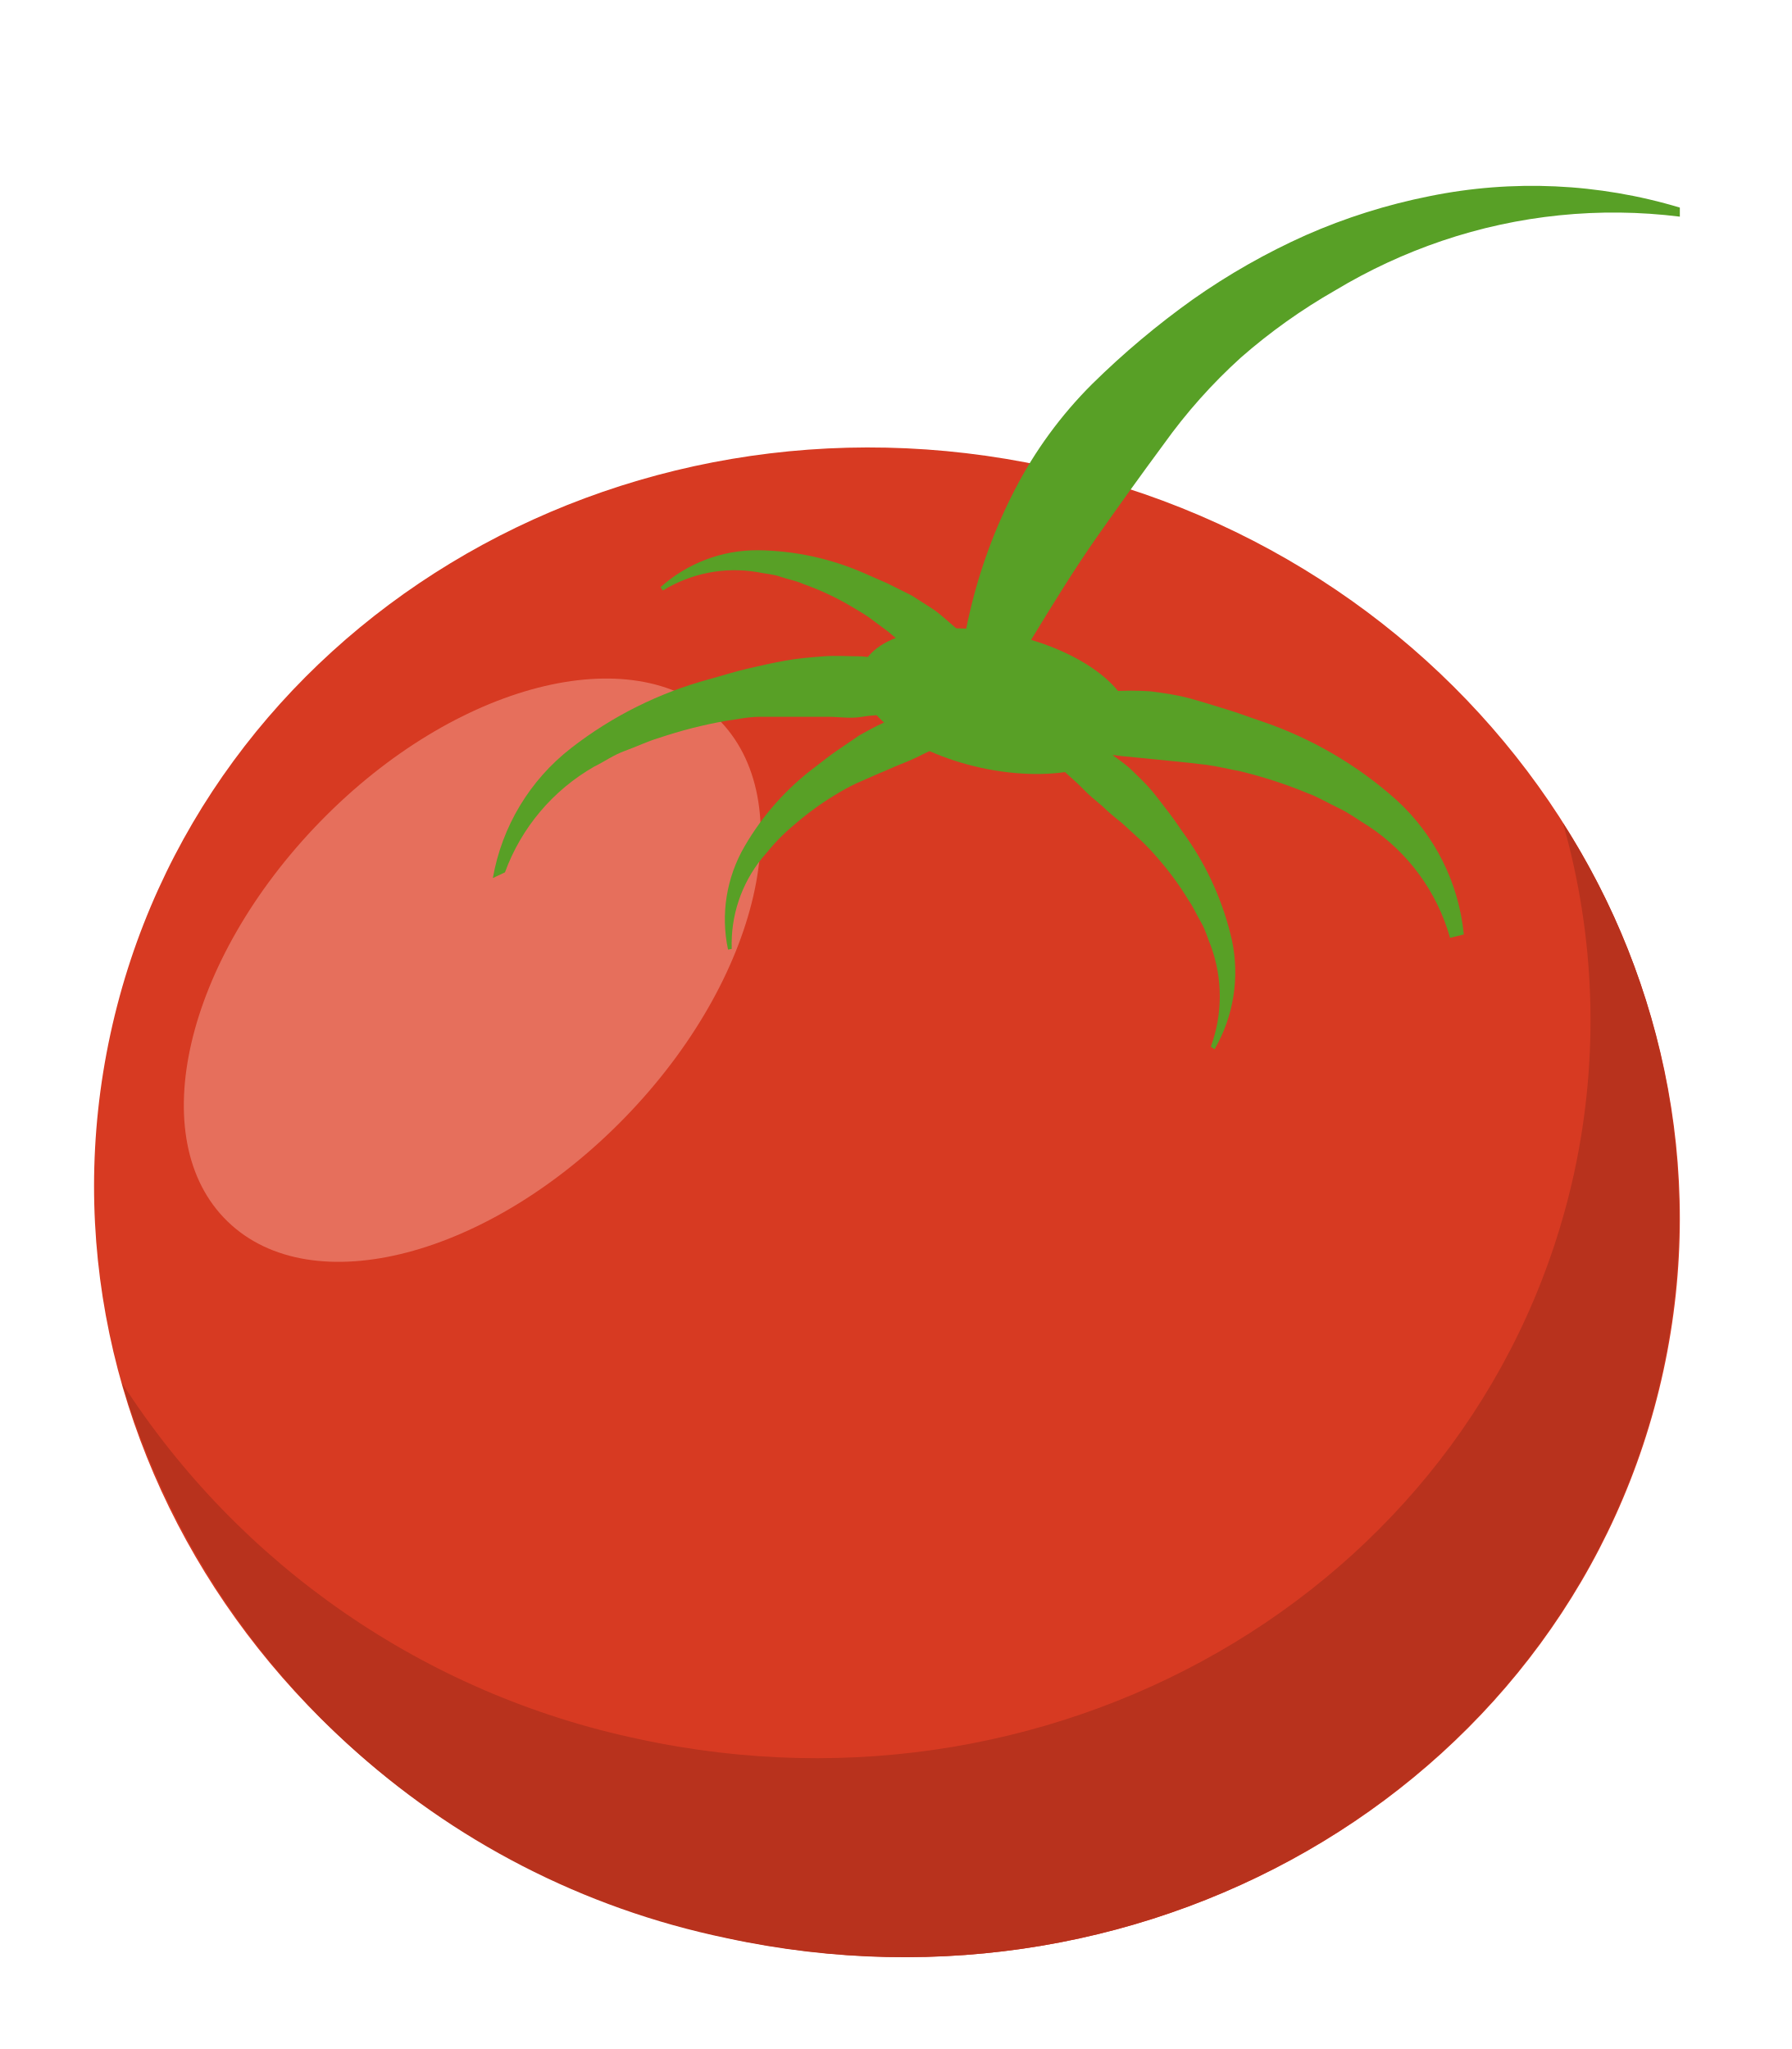
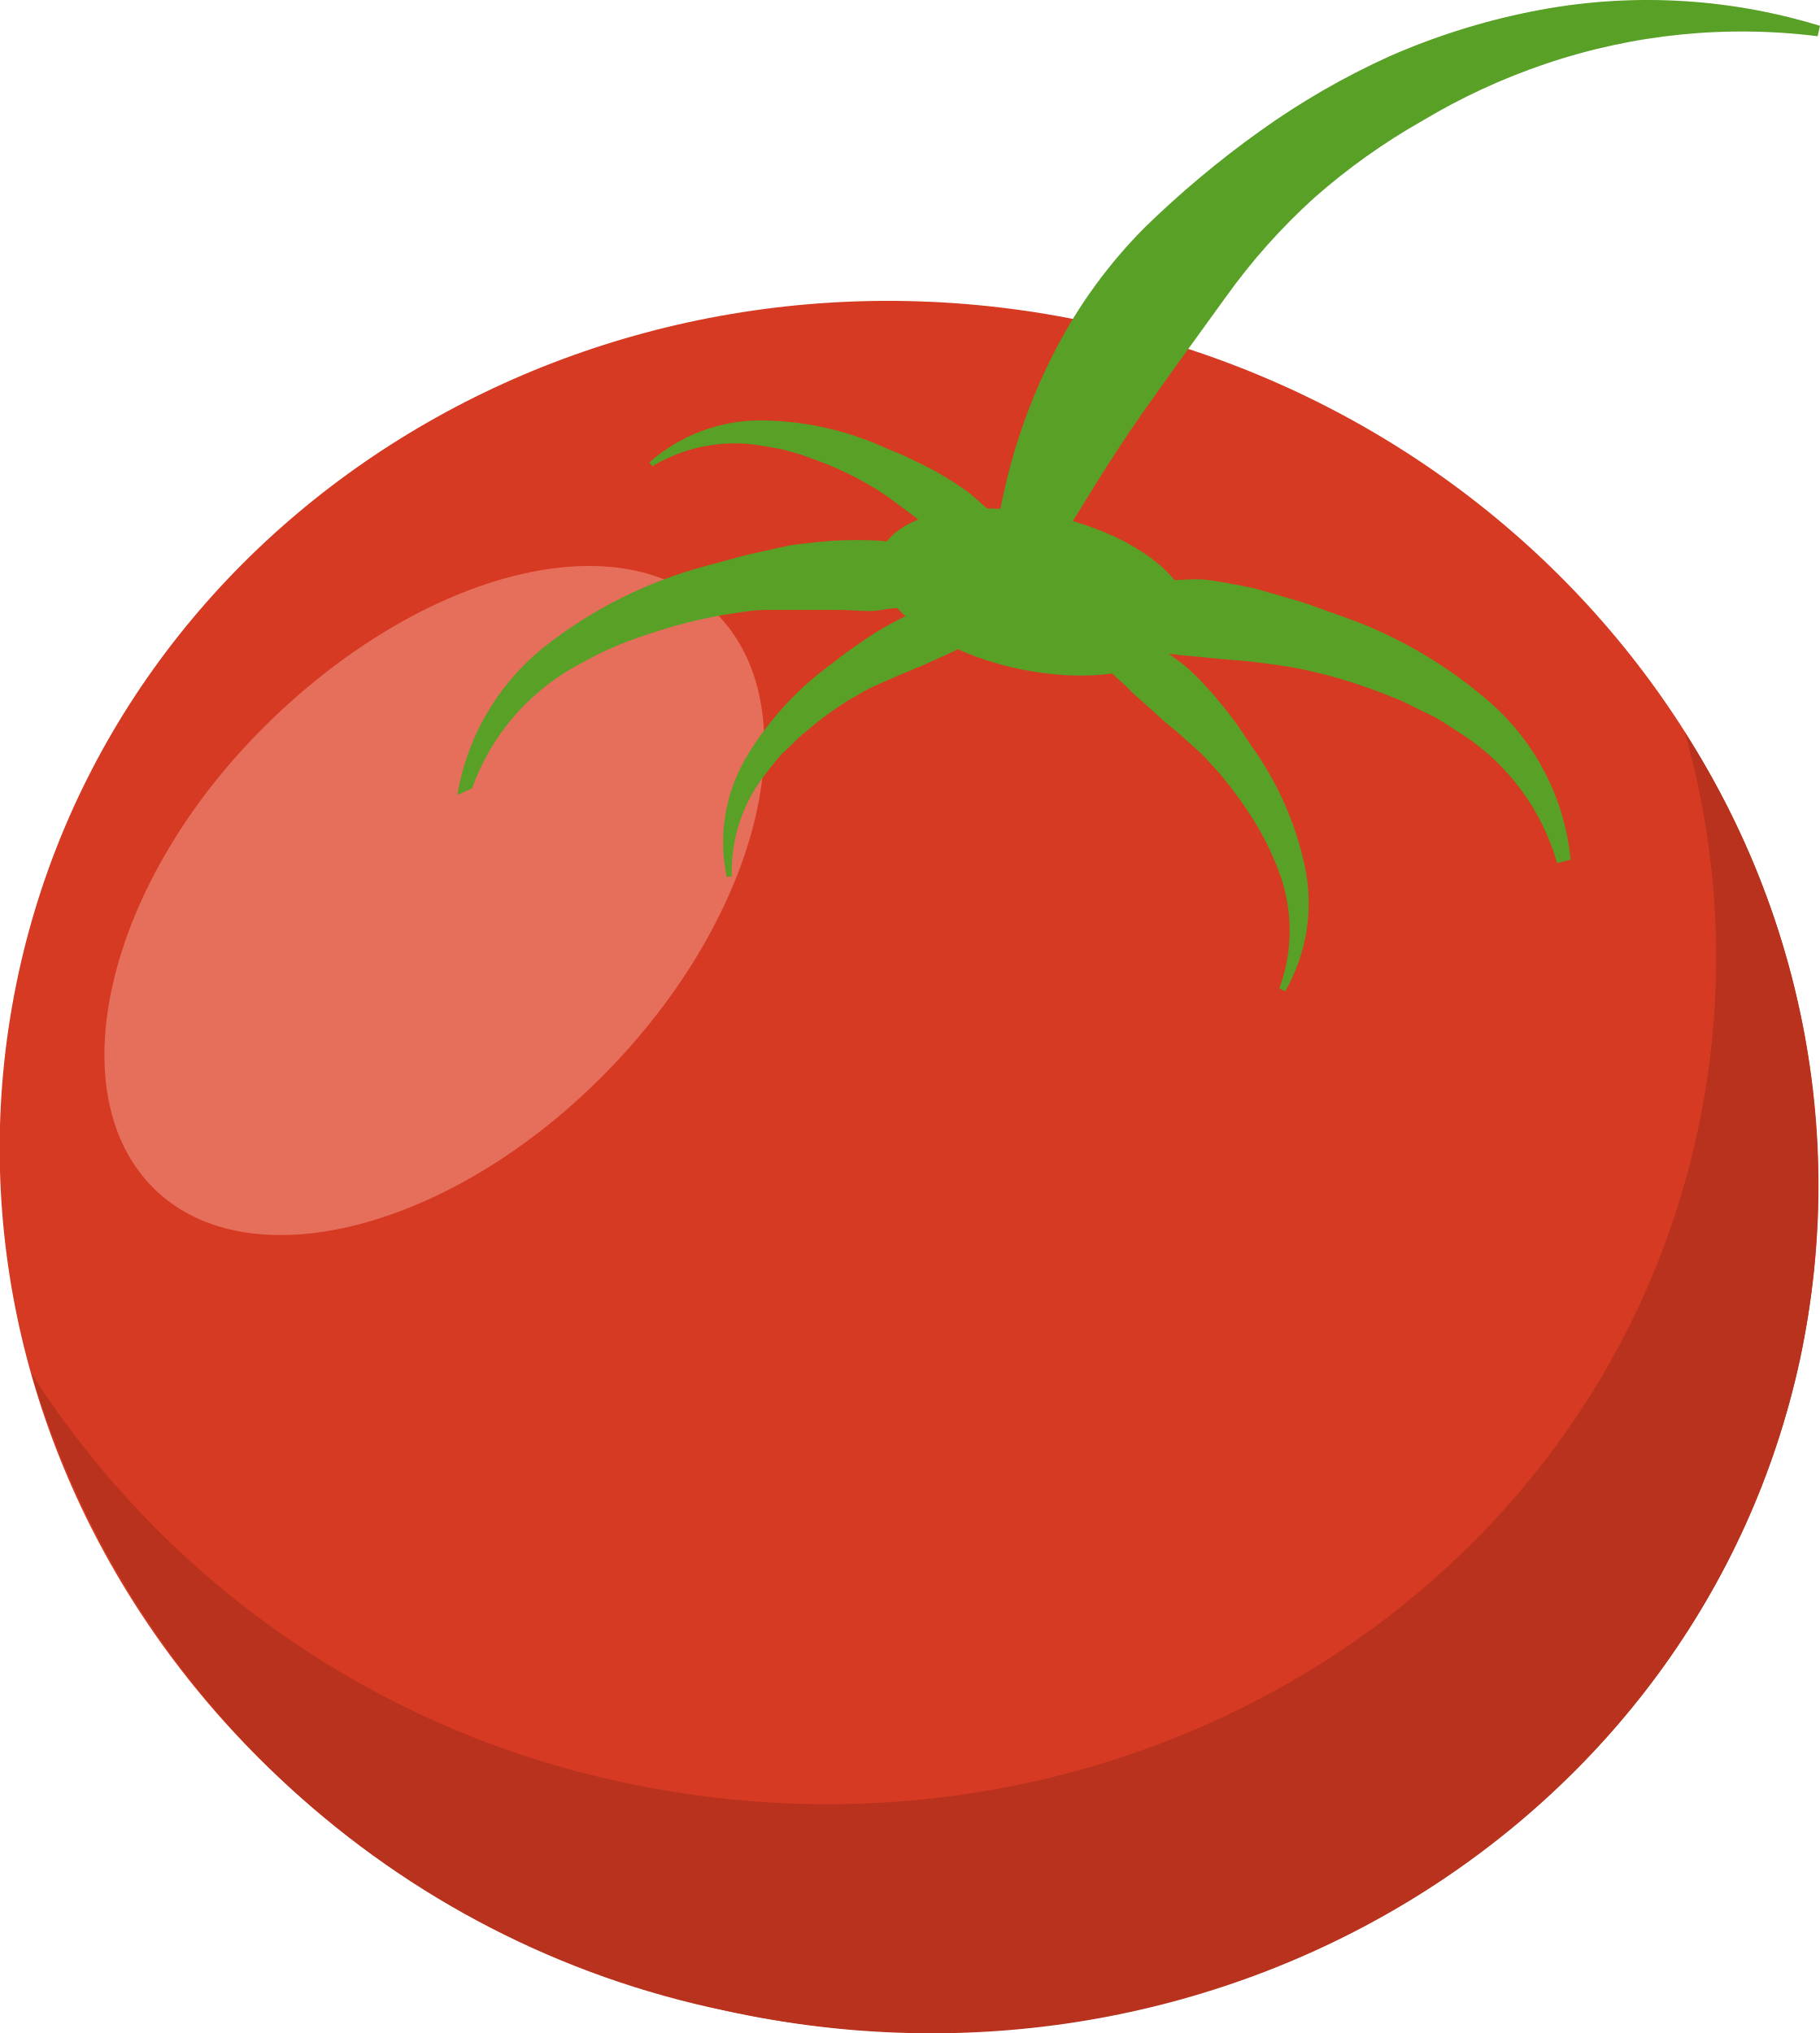
- <svg xmlns="http://www.w3.org/2000/svg" id="Layer_1" data-name="Layer 1" viewBox="0 0 53.33 61">
+ <svg xmlns="http://www.w3.org/2000/svg" viewBox="0 0 47.23 52.76">
  <defs>
    <style>.cls-1{fill:#d73a22;}.cls-2{fill:#b8321d;}.cls-3{fill:#e66f5c;}.cls-4{fill:#58a026;}</style>
  </defs>
-   <ellipse class="cls-1" cx="26.4" cy="35.8" rx="22.41" ry="23.65" transform="translate(-14.18 54.01) rotate(-77.77)" />
-   <path class="cls-2" d="M46.52,24.5a21.42,21.42,0,0,1,.34,10.39C44.23,47,31.76,54.54,19,51.77A24.2,24.2,0,0,1,3.63,41.17a23.81,23.81,0,0,0,18,16.53c12.77,2.76,25.24-4.8,27.86-16.89A21.67,21.67,0,0,0,46.52,24.5Z" />
-   <path class="cls-3" d="M21.35,21.38c2.5,2.44,1.27,7.76-2.76,11.9S9.28,38.8,6.77,36.36,5.5,28.6,9.53,24.46,18.84,19,21.35,21.38Z" />
-   <path class="cls-4" d="M14.67,26.14A6.27,6.27,0,0,1,17,22.27a11.67,11.67,0,0,1,4.11-2.05c.37-.1.74-.22,1.12-.31s.75-.17,1.13-.24.76-.1,1.14-.13.77,0,1.15,0a11.16,11.16,0,0,1,1.14.16,7.18,7.18,0,0,1,1.11.27,8.78,8.78,0,0,1,2.11.92l0,.18c-.78.13-1.5.15-2.22.21l-.54,0-.53,0c-.36,0-.71,0-1.06.06s-.69,0-1,0-.69,0-1,0-.7,0-1.05,0-.69.08-1,.12a13.57,13.57,0,0,0-2,.51c-.34.1-.64.25-1,.38s-.61.32-.92.47a6,6,0,0,0-2.66,3.15Z" />
-   <path class="cls-4" d="M43.57,27.82a6.24,6.24,0,0,0-2-4,11.6,11.6,0,0,0-4-2.34c-.36-.12-.72-.26-1.09-.37s-.73-.23-1.11-.33-.75-.15-1.13-.2a8.85,8.85,0,0,0-1.15,0,8.74,8.74,0,0,0-1.14.08,6.2,6.2,0,0,0-1.13.19,8.65,8.65,0,0,0-2.17.77l0,.18c.76.19,1.48.25,2.2.36l.54.07.52.08c.35.05.71.07,1,.13s.69.09,1,.12.69.07,1,.1.69.07,1,.11.68.13,1,.19a13.49,13.49,0,0,1,2,.65c.33.12.62.3.94.45s.59.36.89.54a5.89,5.89,0,0,1,2.42,3.32Z" />
-   <path class="cls-4" d="M36.15,31.24A4.58,4.58,0,0,0,36.67,28a8.7,8.7,0,0,0-1.36-3.08c-.17-.23-.32-.47-.49-.69s-.34-.45-.52-.67-.39-.41-.59-.61-.44-.35-.66-.52a7.71,7.71,0,0,0-.72-.44,4.86,4.86,0,0,0-.76-.37A6.23,6.23,0,0,0,30,21.13l-.07.12c.38.44.78.79,1.16,1.16l.29.27.28.27c.19.18.39.34.57.53s.38.35.57.51a6.93,6.93,0,0,0,.58.5l.57.52a6.76,6.76,0,0,1,.52.55,8.8,8.8,0,0,1,.9,1.23c.15.21.25.45.38.67s.19.46.29.7a4.35,4.35,0,0,1,0,3Z" />
-   <path class="cls-4" d="M21.67,28.27a4.32,4.32,0,0,1,.49-3.07,7.92,7.92,0,0,1,2.12-2.38c.21-.16.42-.33.64-.48l.66-.45c.23-.13.47-.26.71-.37s.49-.19.75-.28.51-.13.77-.19a5.17,5.17,0,0,1,.79-.1,5.67,5.67,0,0,1,1.59.05l0,.12c-.47.29-.93.48-1.38.71l-.34.15-.33.16c-.22.12-.45.2-.66.31s-.44.21-.67.3-.43.19-.66.28l-.66.29a6.54,6.54,0,0,0-.64.35,8.71,8.71,0,0,0-1.17.85,6,6,0,0,0-.53.49c-.17.17-.31.36-.47.54a4.06,4.06,0,0,0-.9,2.7Z" />
-   <path class="cls-4" d="M19.66,17.48a4.31,4.31,0,0,1,2.91-1.1,8.13,8.13,0,0,1,3.12.67l.73.32.72.36.67.43c.22.16.41.34.61.51s.37.39.55.58a5.82,5.82,0,0,1,.48.63,6.12,6.12,0,0,1,.74,1.41l-.1.08c-.47-.26-.87-.57-1.29-.85a3.3,3.3,0,0,1-.3-.22l-.31-.2c-.2-.14-.39-.3-.6-.43L27,19.24a6.17,6.17,0,0,1-.57-.44l-.58-.43c-.2-.14-.41-.25-.62-.38a8.14,8.14,0,0,0-1.31-.6c-.22-.1-.46-.14-.69-.22s-.47-.09-.7-.14a4.08,4.08,0,0,0-2.8.55Z" />
-   <path class="cls-4" d="M33.65,21.75c-.23,1.09-2.22,1.59-4.44,1.11S25.38,21.1,25.62,20s2.23-1.59,4.45-1.11S33.89,20.65,33.65,21.75Z" />
-   <path class="cls-4" d="M28.59,22.1a11.87,11.87,0,0,1,.27-3.85,15.62,15.62,0,0,1,1.34-3.66,12.59,12.59,0,0,1,2.31-3.16,24.72,24.72,0,0,1,3-2.52A20.08,20.08,0,0,1,38.87,7a17.68,17.68,0,0,1,3.68-1.16A15.28,15.28,0,0,1,50,6.18L50,6.45a15.92,15.92,0,0,0-7.08.72,16.32,16.32,0,0,0-3.17,1.47,17.24,17.24,0,0,0-2.81,2,16.08,16.08,0,0,0-2.3,2.58c-.68.92-1.34,1.84-2,2.78S31.33,18,30.72,19s-1.2,2.08-1.86,3.18Z" />
+   <g id="Layer_2" data-name="Layer 2">
+     <g id="Layer_1-2" data-name="Layer 1">
+       <ellipse class="cls-1" cx="23.6" cy="30.28" rx="22.41" ry="23.65" transform="translate(-11 46.93) rotate(-77.77)" />
+       <path class="cls-2" d="M43.72,19a21.38,21.38,0,0,1,.33,10.38C41.43,41.47,29,49,16.19,46.26A24.17,24.17,0,0,1,.82,35.65a23.79,23.79,0,0,0,18,16.53C31.61,55,44.08,47.39,46.71,35.29A21.74,21.74,0,0,0,43.72,19Z" />
+       <path class="cls-3" d="M18.54,15.87c2.5,2.43,1.27,7.76-2.75,11.9S6.47,33.28,4,30.85,2.7,23.09,6.72,19,16,13.43,18.54,15.87Z" />
+       <path class="cls-4" d="M11.87,20.63a6.23,6.23,0,0,1,2.29-3.87,11.61,11.61,0,0,1,4.11-2.06l1.11-.3,1.13-.25c.38-.05.76-.09,1.15-.12a11.11,11.11,0,0,1,1.15,0,10.6,10.6,0,0,1,1.13.16,7.3,7.3,0,0,1,1.12.27,8.33,8.33,0,0,1,2.1.92l0,.18c-.77.13-1.5.15-2.22.21l-.54,0-.53,0c-.35,0-.7,0-1,.06s-.7,0-1.05,0-.69,0-1,0-.69,0-1,0-.69.08-1,.12a12.71,12.71,0,0,0-2,.51,8.85,8.85,0,0,0-1,.38c-.32.13-.61.31-.92.47a5.9,5.9,0,0,0-2.65,3.15Z" />
+       <path class="cls-4" d="M40.76,22.31a6.23,6.23,0,0,0-2-4,11.7,11.7,0,0,0-4-2.34c-.36-.12-.72-.27-1.09-.38l-1.11-.32c-.38-.08-.75-.15-1.14-.21s-.76,0-1.14,0a10.92,10.92,0,0,0-1.15.08,7.44,7.44,0,0,0-1.13.2,9,9,0,0,0-2.16.76l0,.19c.76.18,1.48.25,2.2.36l.53.07.53.08c.35.05.7.06,1.05.13s.69.09,1,.12.69.07,1,.09.69.08,1,.12a9.3,9.3,0,0,1,1,.19,13.36,13.36,0,0,1,2,.65c.33.12.63.3.94.44s.59.36.89.54a5.94,5.94,0,0,1,2.43,3.32Z" />
+       <path class="cls-4" d="M33.35,25.73a4.6,4.6,0,0,0,.51-3.26,8.36,8.36,0,0,0-1.36-3.08c-.16-.23-.31-.47-.48-.7s-.35-.45-.53-.66-.38-.42-.58-.61-.44-.35-.67-.52a6.46,6.46,0,0,0-.71-.44,4.84,4.84,0,0,0-.76-.37,6.42,6.42,0,0,0-1.62-.47l-.06.12a15.86,15.86,0,0,0,1.16,1.16l.29.27.28.27c.18.18.39.34.56.53l.57.51c.19.18.38.34.58.5l.57.51c.19.17.35.37.53.56a10.76,10.76,0,0,1,.9,1.23,7.19,7.19,0,0,1,.37.67,7.37,7.37,0,0,1,.3.7,4.33,4.33,0,0,1,0,3Z" />
+       <path class="cls-4" d="M18.86,22.76a4.35,4.35,0,0,1,.49-3.08,8.15,8.15,0,0,1,2.12-2.37c.22-.16.42-.33.64-.48s.44-.31.67-.45.46-.26.7-.38l.75-.27a7.2,7.2,0,0,1,.77-.19,6.83,6.83,0,0,1,.79-.11,6.53,6.53,0,0,1,1.59.05l0,.13c-.46.28-.93.48-1.38.7l-.33.16-.34.16c-.22.11-.45.2-.66.31l-.66.3-.67.28-.66.29c-.22.1-.42.23-.64.35A8.79,8.79,0,0,0,20.9,19c-.2.15-.35.33-.53.49s-.31.36-.47.55a4.11,4.11,0,0,0-.91,2.7Z" />
+       <path class="cls-4" d="M16.85,12a4.36,4.36,0,0,1,2.92-1.09,7.93,7.93,0,0,1,3.11.67c.24.11.5.2.74.32s.48.23.71.36.46.28.68.43.41.34.61.51a7.41,7.41,0,0,1,.54.58,4.77,4.77,0,0,1,.48.63,6.15,6.15,0,0,1,.75,1.41l-.11.08c-.47-.26-.87-.57-1.29-.85l-.3-.22-.31-.21c-.2-.13-.38-.29-.59-.42l-.59-.43-.57-.44-.58-.43a6.76,6.76,0,0,0-.61-.38,8.24,8.24,0,0,0-1.32-.6,5.39,5.39,0,0,0-.68-.22c-.23-.07-.47-.09-.71-.14a4.14,4.14,0,0,0-2.8.54Z" />
+       <path class="cls-4" d="M30.85,16.24c-.24,1.09-2.23,1.59-4.45,1.11s-3.82-1.76-3.59-2.86S25,12.9,27.26,13.38,31.09,15.14,30.85,16.24Z" />
+       <path class="cls-4" d="M25.78,16.59a12.16,12.16,0,0,1,.28-3.85,15,15,0,0,1,1.33-3.66A12.9,12.9,0,0,1,29.7,5.91a25.57,25.57,0,0,1,3-2.51,19.79,19.79,0,0,1,3.36-1.94A17.87,17.87,0,0,1,39.74.3a15.28,15.28,0,0,1,7.49.37l-.06.27a15.86,15.86,0,0,0-7.07.72,16.41,16.41,0,0,0-3.18,1.47,16.66,16.66,0,0,0-2.81,2,16.08,16.08,0,0,0-2.3,2.58c-.67.92-1.33,1.84-2,2.78s-1.29,1.92-1.91,2.94-1.2,2.07-1.85,3.18Z" />
+     </g>
+   </g>
</svg>
